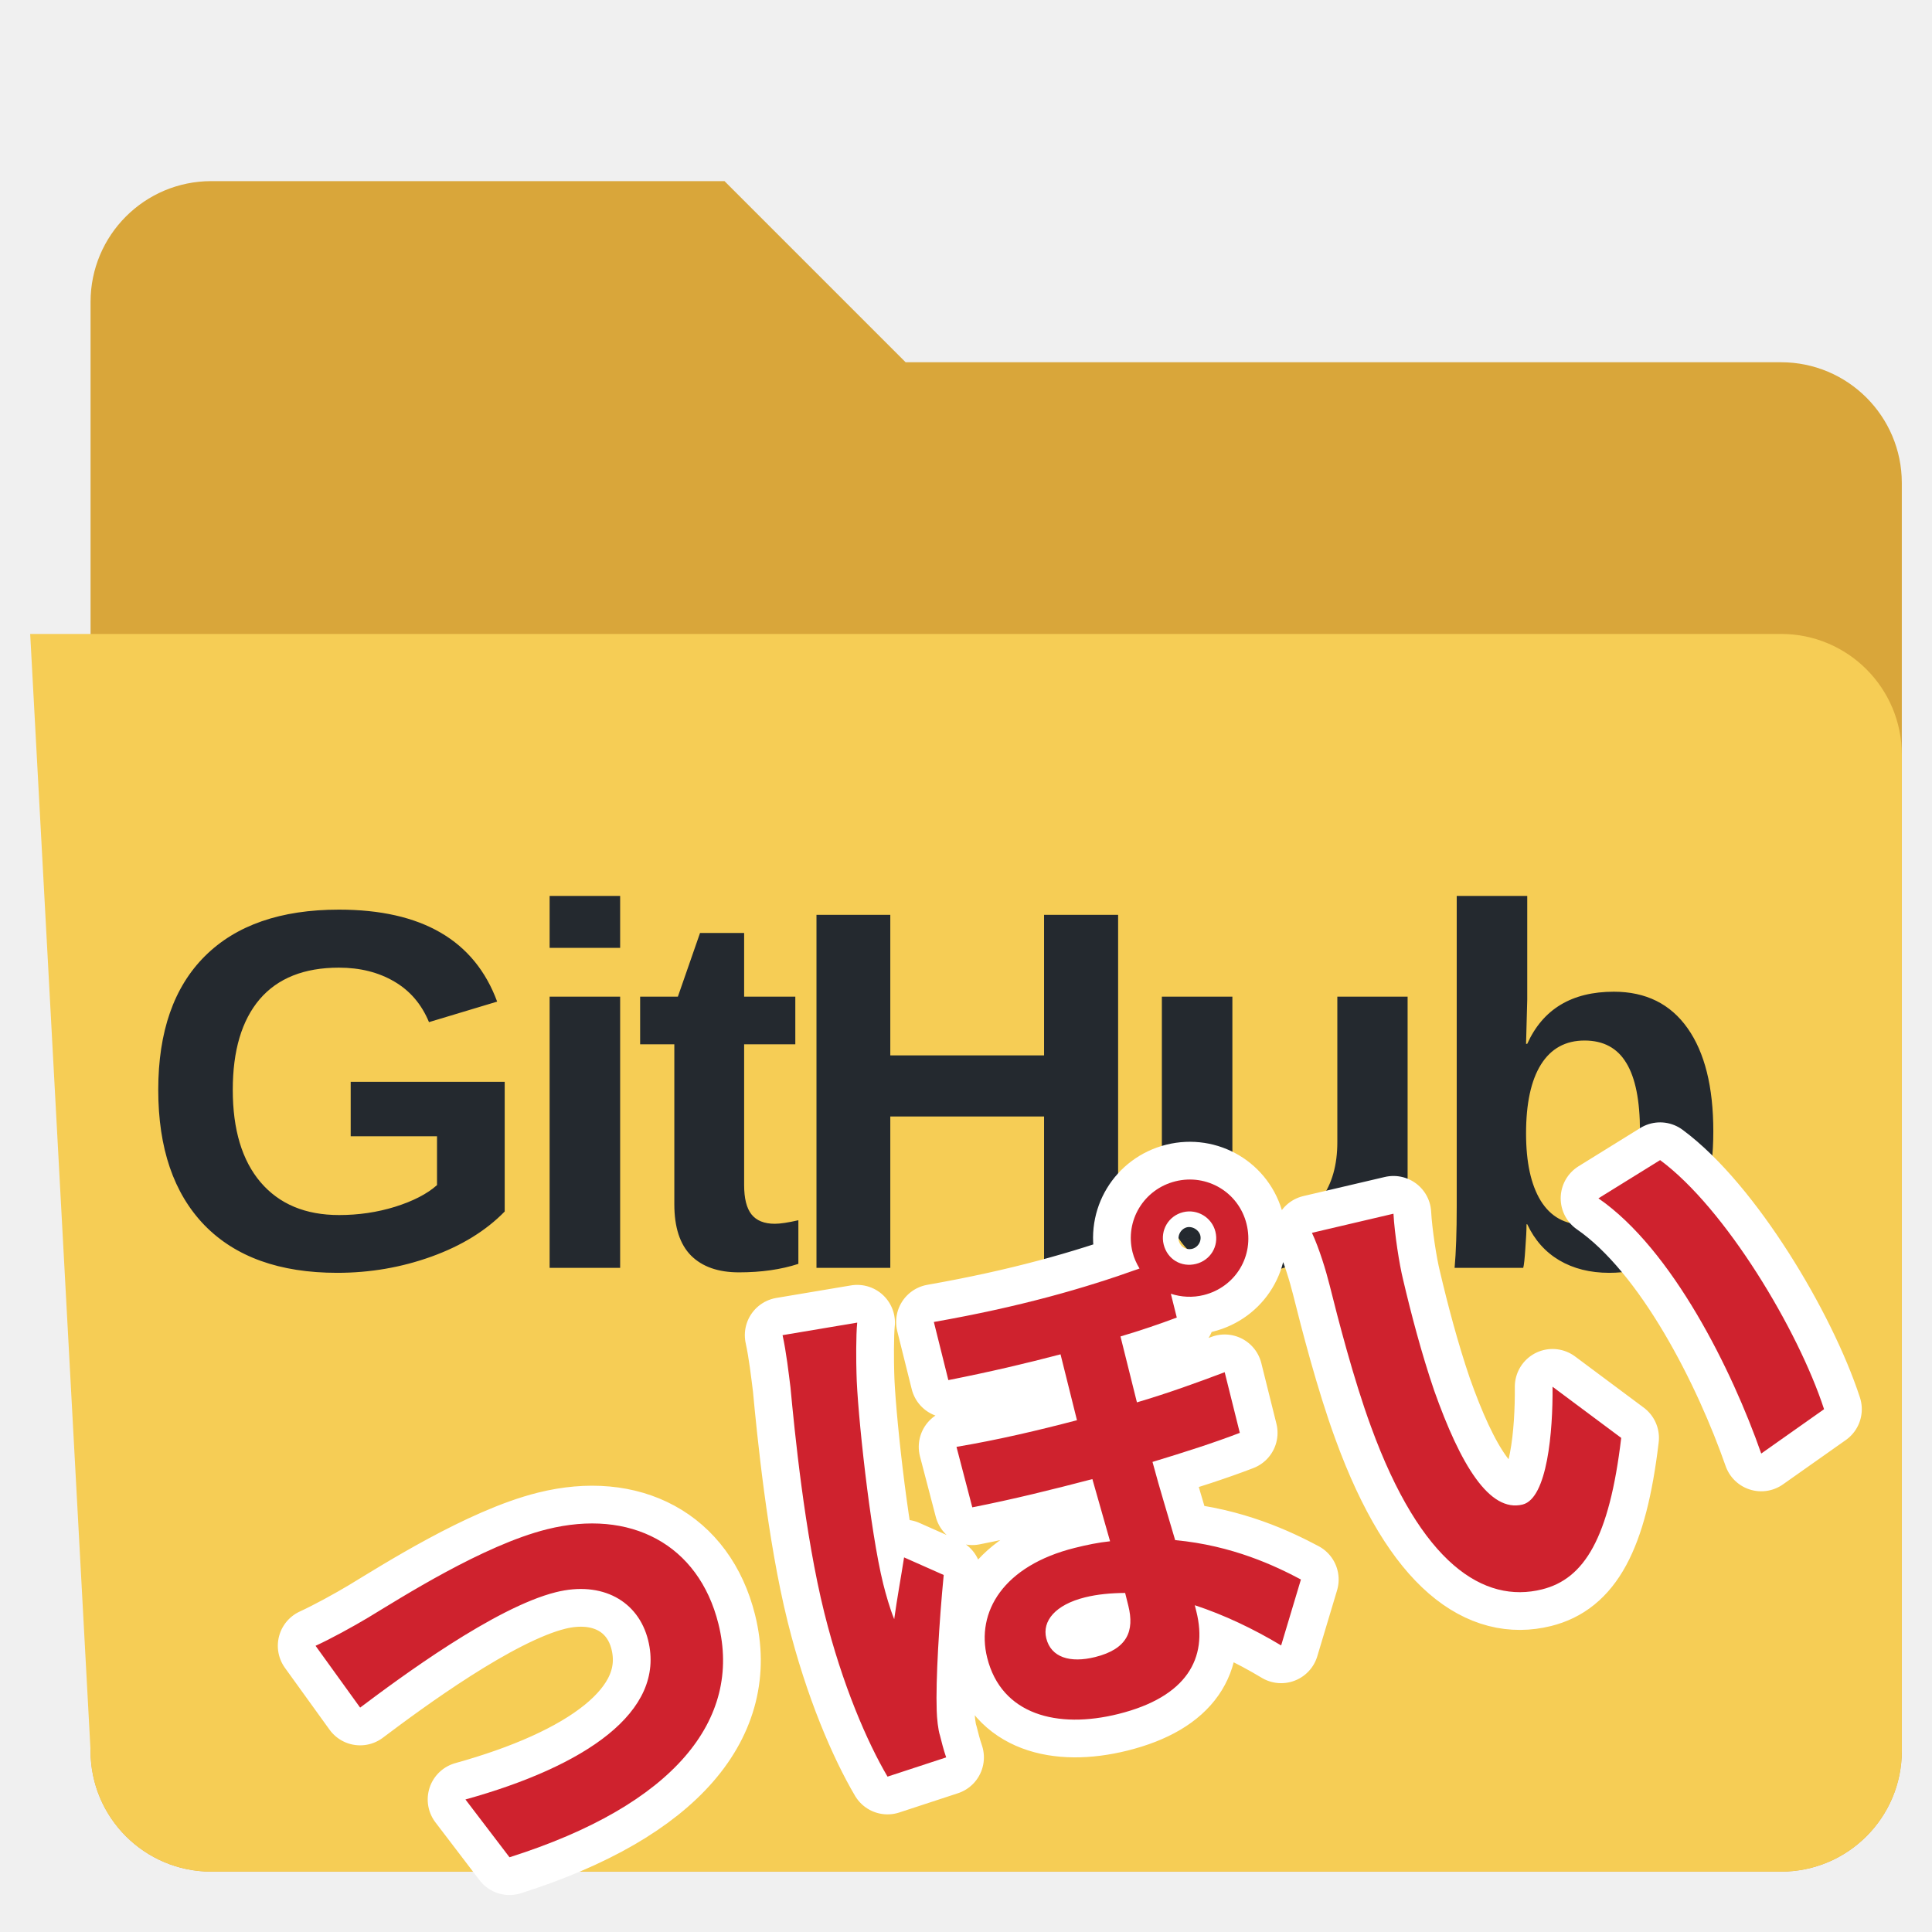
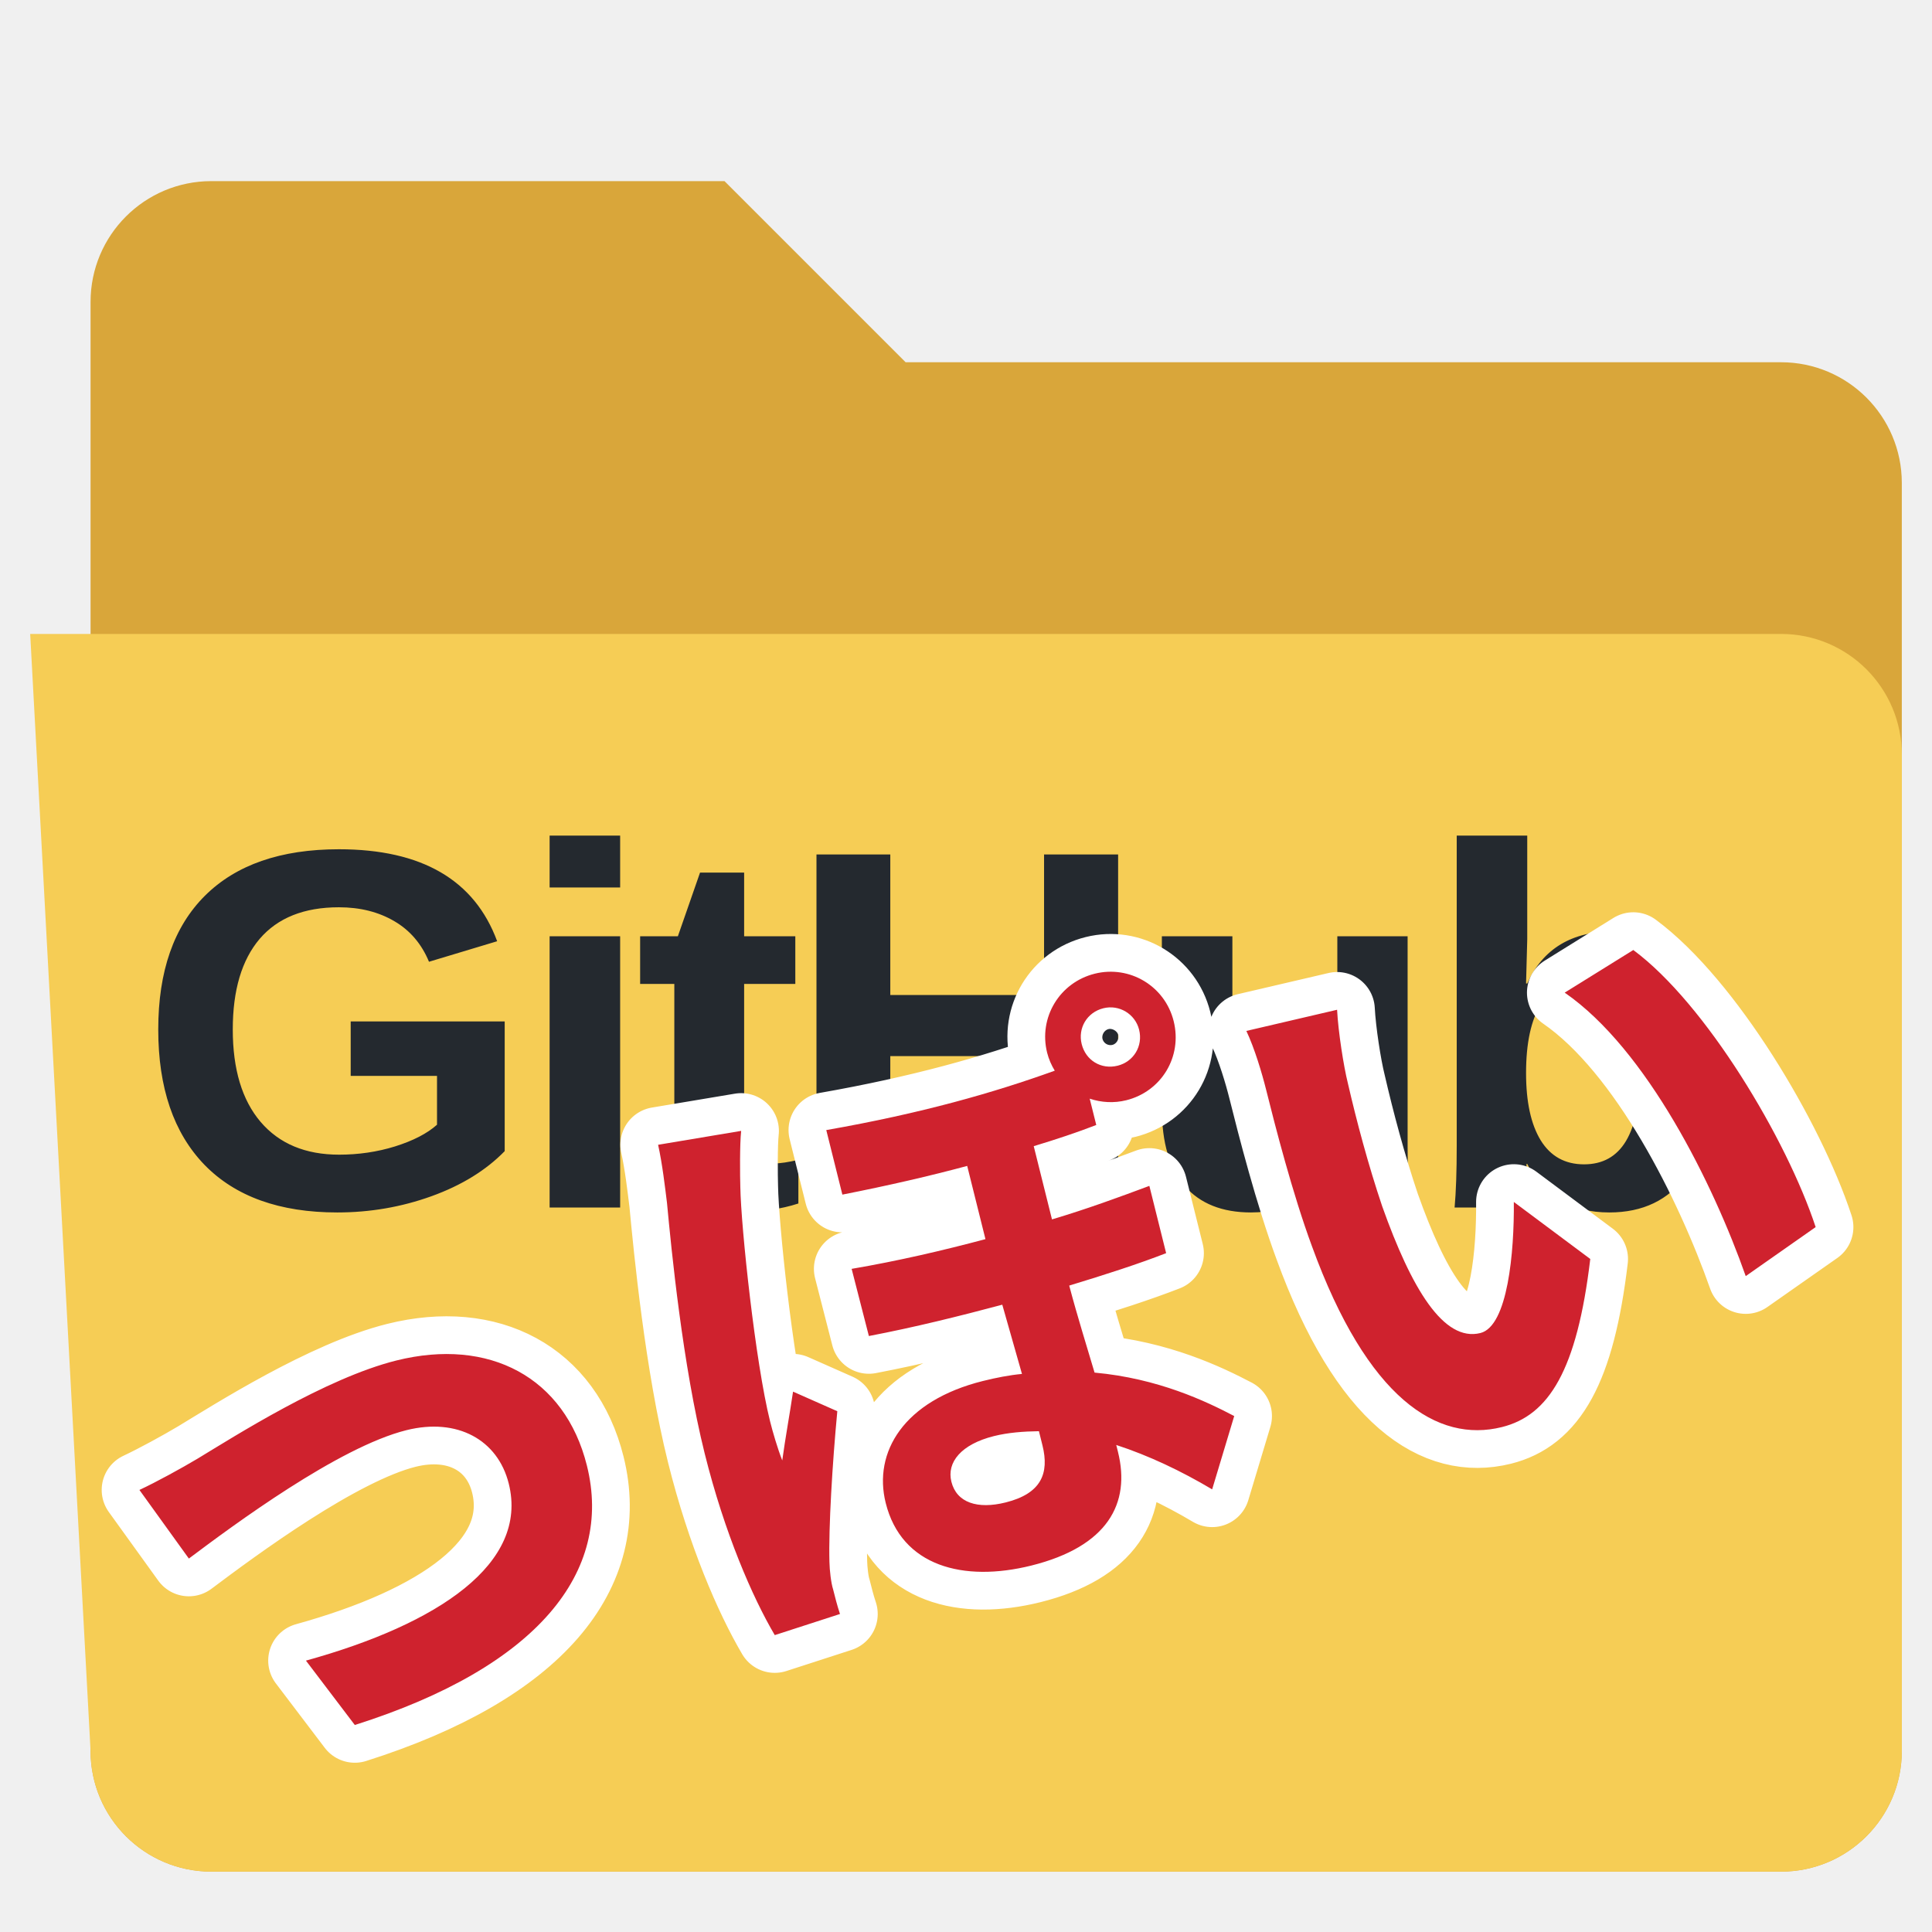
<svg xmlns="http://www.w3.org/2000/svg" width="512" height="512" viewBox="0 0 128 128">
  <path d="M6 12h42l12 12h58a8 8 0 0 1 8 8v84a8 8 0 0 1-8 8H14a8 8 0 0 1-8-8V20a8 8 0 0 1 8-8z" fill="#d9a63a" />
  <path d="M2 42h116a8 8 0 0 1 8 8v66a8 8 0 0 1-8 8H14a8 8 0 0 1-8-8z" fill="#f6cd55" />
-   <text x="62" y="84" text-anchor="middle" font-family="'Segoe UI Black','Segoe UI',Arial,sans-serif" font-weight="900" font-size="34" letter-spacing="-1.5" fill="#24292f">GitHub</text>
-   <text transform="translate(72 112) rotate(-14)" text-anchor="middle" font-family="'Noto Sans JP Black','Noto Sans JP',sans-serif" font-weight="900" font-size="36" fill="#cf222e" stroke="#fff" stroke-width="5" stroke-linejoin="round" paint-order="stroke fill">っぽい</text>
+   <text x="62" y="80" text-anchor="middle" font-family="'Segoe UI Black','Segoe UI',Arial,sans-serif" font-weight="900" font-size="34" letter-spacing="-1.5" fill="#24292f">GitHub</text>
+   <text transform="translate(66 102) rotate(-14)" text-anchor="middle" font-family="'Noto Sans JP Black','Noto Sans JP',sans-serif" font-weight="900" font-size="40" fill="#cf222e" stroke="#fff" stroke-width="5" stroke-linejoin="round" paint-order="stroke fill">っぽい</text>
</svg>
